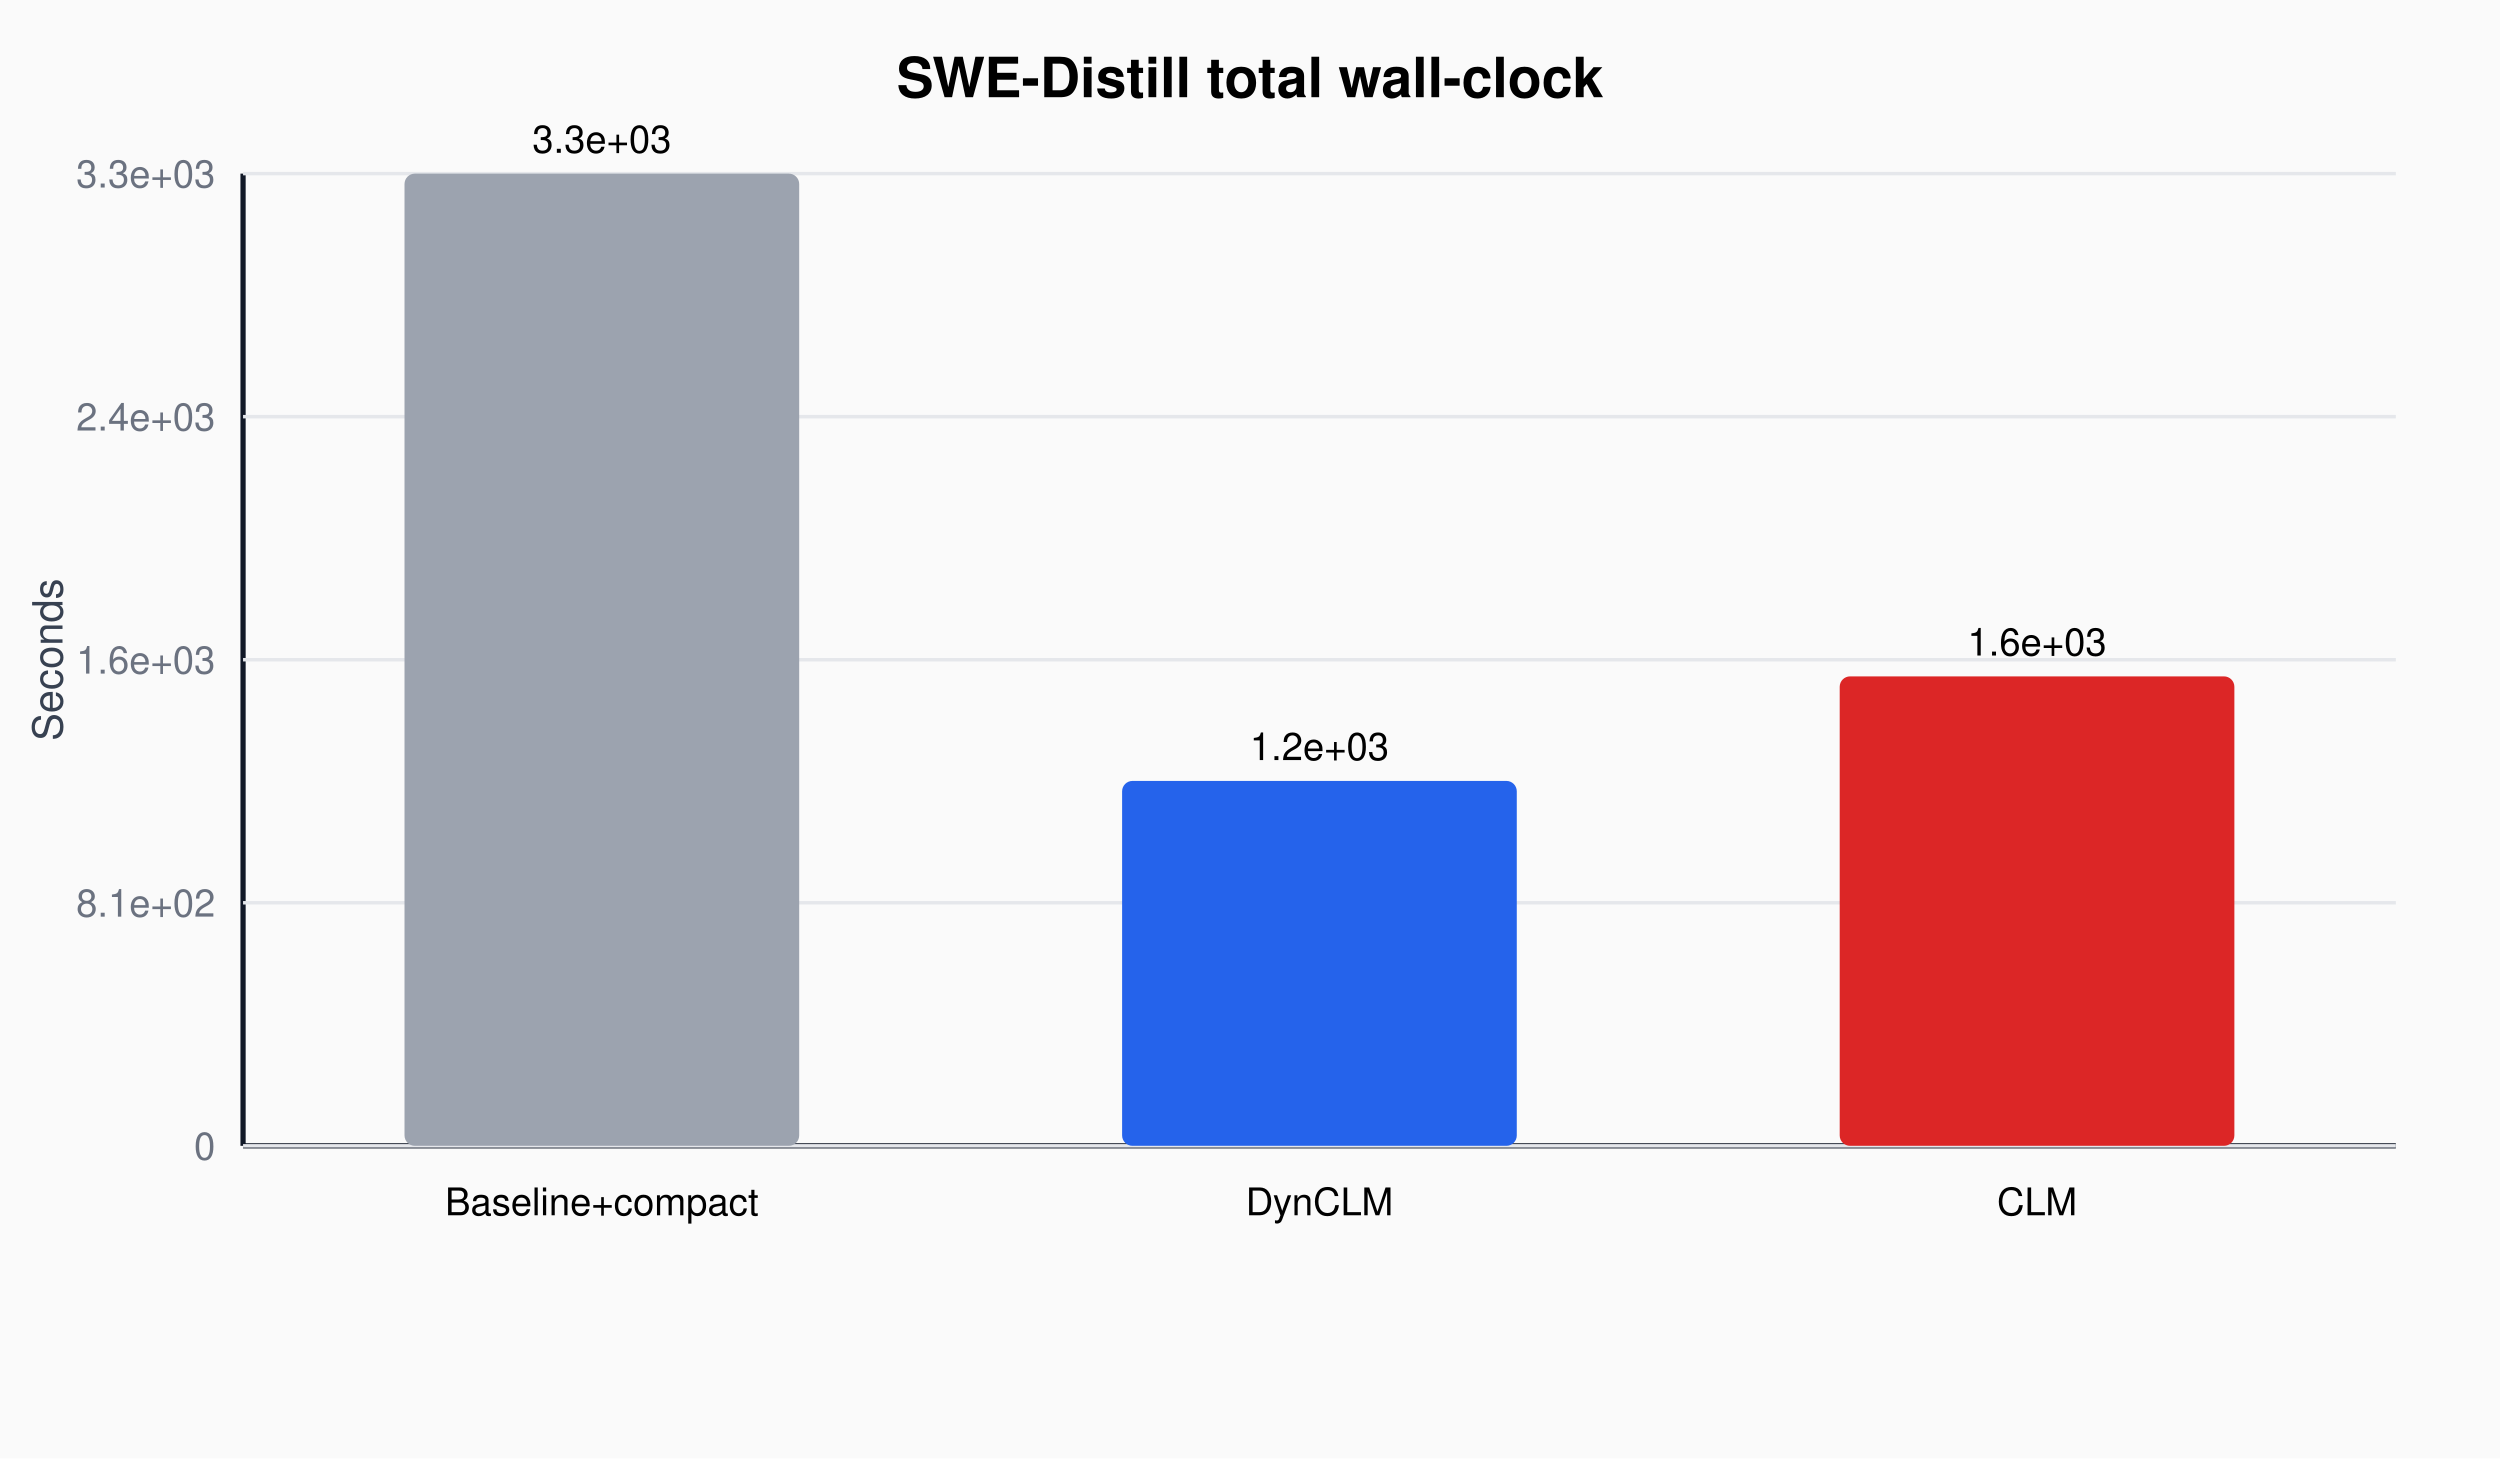
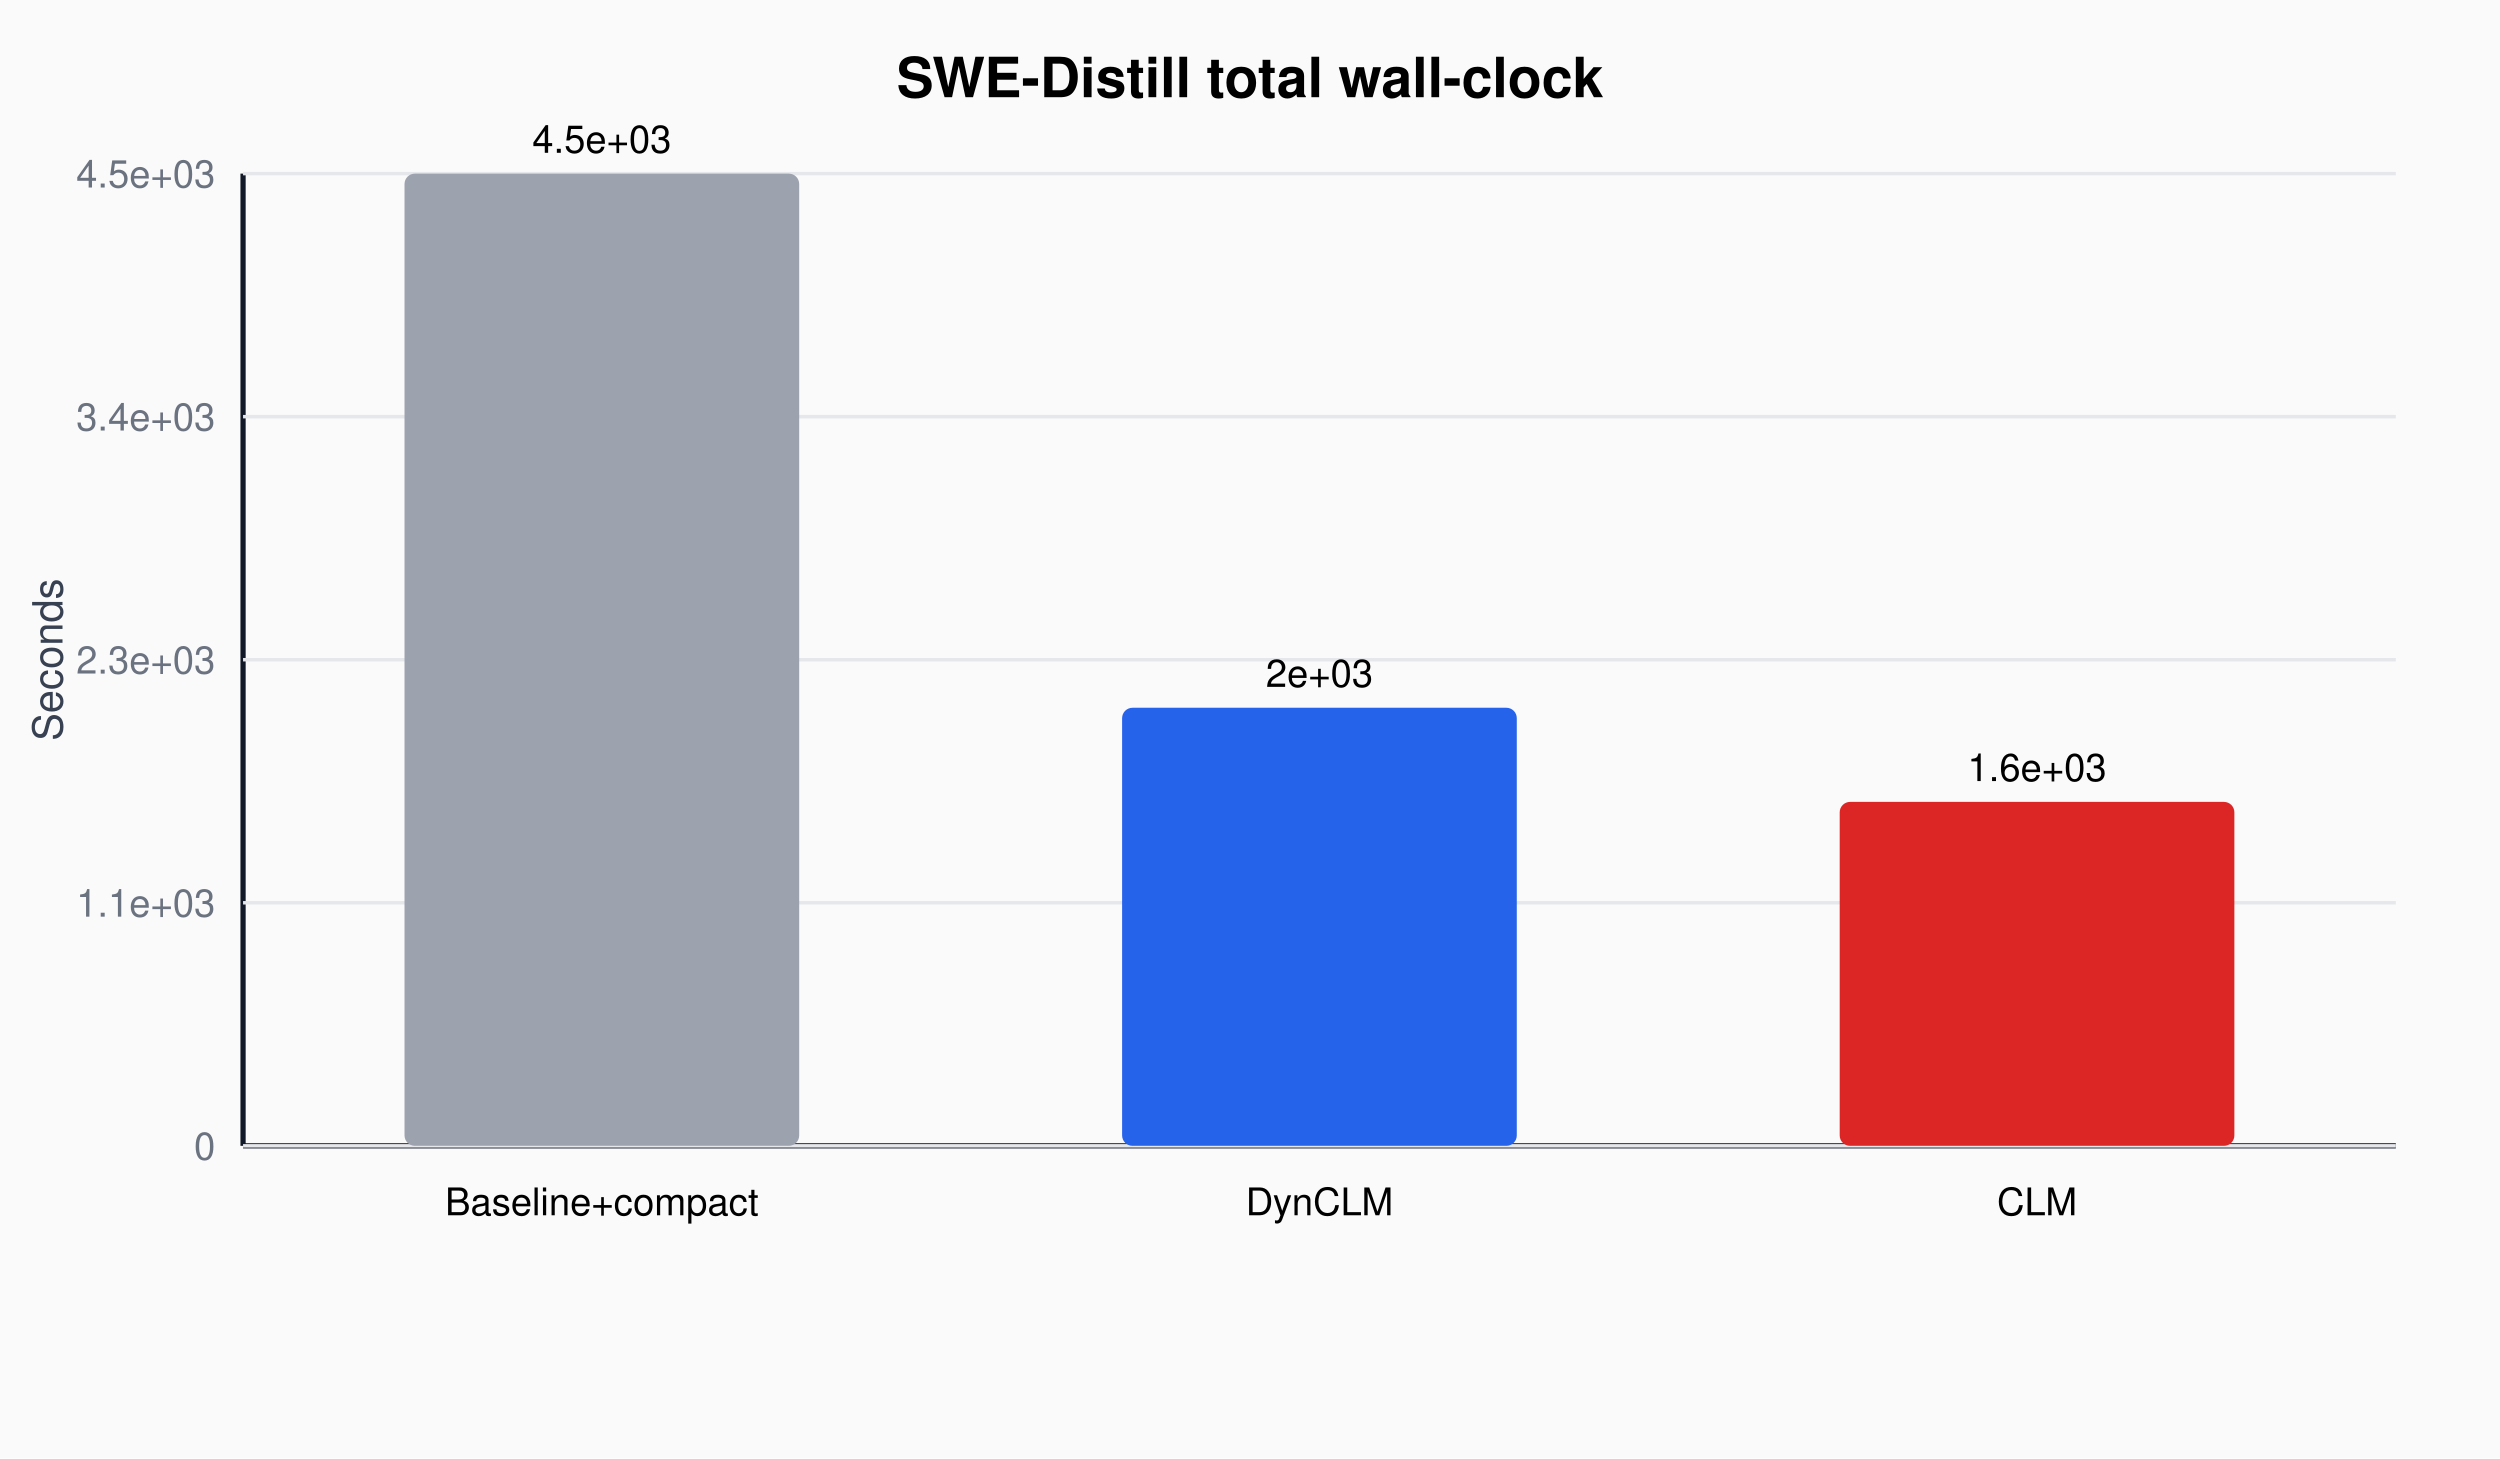
<svg xmlns="http://www.w3.org/2000/svg" width="720" height="420" viewBox="0 0 720 420">
  <rect width="100%" height="100%" fill="#fafafa" />
  <text x="360.0" y="28" text-anchor="middle" font-family="Helvetica,Arial,sans-serif" font-size="16" font-weight="700">SWE-Distill total wall-clock</text>
  <text x="18" y="190.0" transform="rotate(-90 18,190.0)" text-anchor="middle" font-family="Helvetica,Arial,sans-serif" font-size="12" fill="#374151">Seconds</text>
  <line x1="70" y1="50" x2="70" y2="330" stroke="#111827" stroke-width="1.5" />
  <line x1="70" y1="330" x2="690" y2="330" stroke="#111827" stroke-width="1.5" />
  <line x1="70" y1="50.0" x2="690" y2="50.0" stroke="#e5e7eb" />
-   <text x="62" y="54.0" text-anchor="end" font-family="Helvetica,Arial,sans-serif" font-size="11" fill="#6b7280">3.3e+03</text>
+   <text x="62" y="54.0" text-anchor="end" font-family="Helvetica,Arial,sans-serif" font-size="11" fill="#6b7280">4.5e+03</text>
  <line x1="70" y1="120.0" x2="690" y2="120.0" stroke="#e5e7eb" />
-   <text x="62" y="124.0" text-anchor="end" font-family="Helvetica,Arial,sans-serif" font-size="11" fill="#6b7280">2.4e+03</text>
+   <text x="62" y="124.0" text-anchor="end" font-family="Helvetica,Arial,sans-serif" font-size="11" fill="#6b7280">3.4e+03</text>
  <line x1="70" y1="190.0" x2="690" y2="190.0" stroke="#e5e7eb" />
-   <text x="62" y="194.0" text-anchor="end" font-family="Helvetica,Arial,sans-serif" font-size="11" fill="#6b7280">1.6e+03</text>
+   <text x="62" y="194.0" text-anchor="end" font-family="Helvetica,Arial,sans-serif" font-size="11" fill="#6b7280">2.3e+03</text>
  <line x1="70" y1="260.0" x2="690" y2="260.0" stroke="#e5e7eb" />
-   <text x="62" y="264.0" text-anchor="end" font-family="Helvetica,Arial,sans-serif" font-size="11" fill="#6b7280">8.1e+02</text>
+   <text x="62" y="264.0" text-anchor="end" font-family="Helvetica,Arial,sans-serif" font-size="11" fill="#6b7280">1.1e+03</text>
  <line x1="70" y1="330.0" x2="690" y2="330.0" stroke="#e5e7eb" />
  <text x="62" y="334.0" text-anchor="end" font-family="Helvetica,Arial,sans-serif" font-size="11" fill="#6b7280">0</text>
  <rect x="116.5" y="50.0" width="113.667" height="280.0" fill="#9ca3af" rx="3" />
-   <text x="173.333" y="44.0" text-anchor="middle" font-family="Helvetica,Arial,sans-serif" font-size="11">3.3e+03</text>
+   <text x="173.333" y="44.0" text-anchor="middle" font-family="Helvetica,Arial,sans-serif" font-size="11">4.5e+03</text>
  <text x="173.333" y="350" text-anchor="middle" font-family="Helvetica,Arial,sans-serif" font-size="11">Baseline+compact</text>
-   <rect x="323.167" y="224.904" width="113.667" height="105.096" fill="#2563eb" rx="3" />
-   <text x="380" y="218.904" text-anchor="middle" font-family="Helvetica,Arial,sans-serif" font-size="11">1.2e+03</text>
+   <rect x="323.167" y="203.833" width="113.667" height="126.167" fill="#2563eb" rx="3" />
+   <text x="380" y="197.833" text-anchor="middle" font-family="Helvetica,Arial,sans-serif" font-size="11">2e+03</text>
  <text x="380" y="350" text-anchor="middle" font-family="Helvetica,Arial,sans-serif" font-size="11">DynCLM</text>
-   <rect x="529.833" y="194.796" width="113.667" height="135.204" fill="#dc2626" rx="3" />
-   <text x="586.667" y="188.796" text-anchor="middle" font-family="Helvetica,Arial,sans-serif" font-size="11">1.6e+03</text>
+   <rect x="529.833" y="230.946" width="113.667" height="99.054" fill="#dc2626" rx="3" />
+   <text x="586.667" y="224.946" text-anchor="middle" font-family="Helvetica,Arial,sans-serif" font-size="11">1.6e+03</text>
  <text x="586.667" y="350" text-anchor="middle" font-family="Helvetica,Arial,sans-serif" font-size="11">CLM</text>
</svg>
